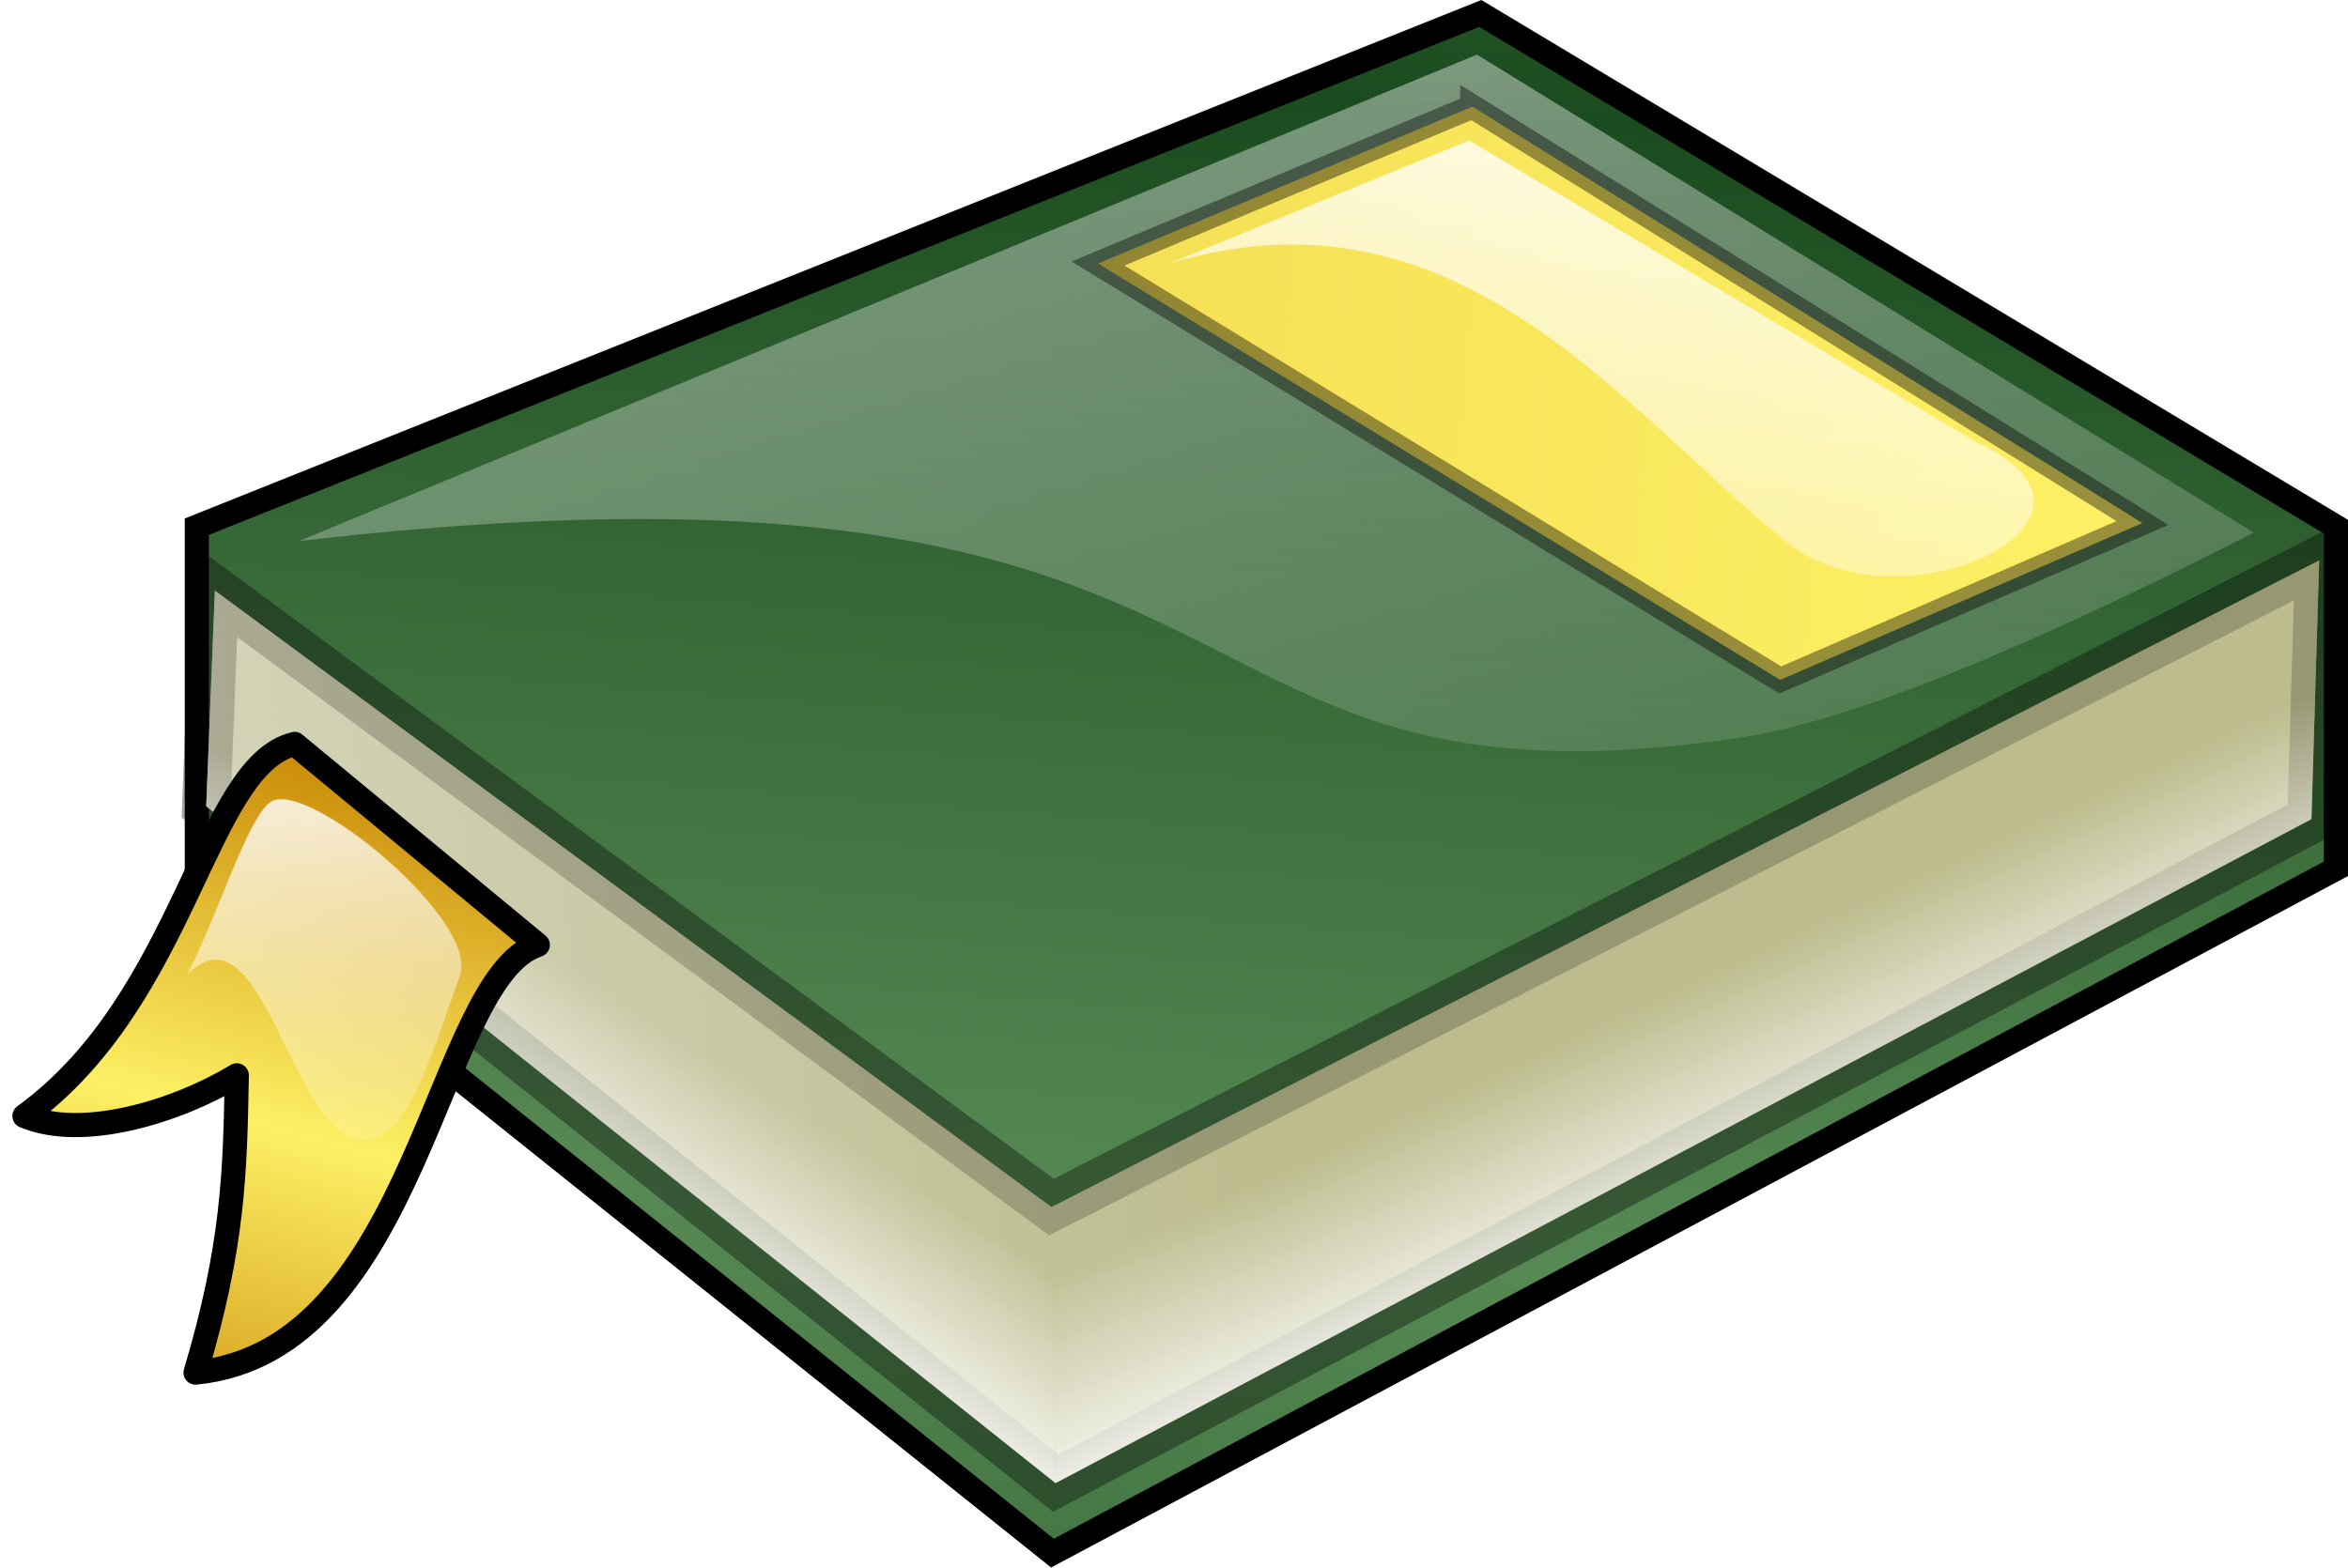
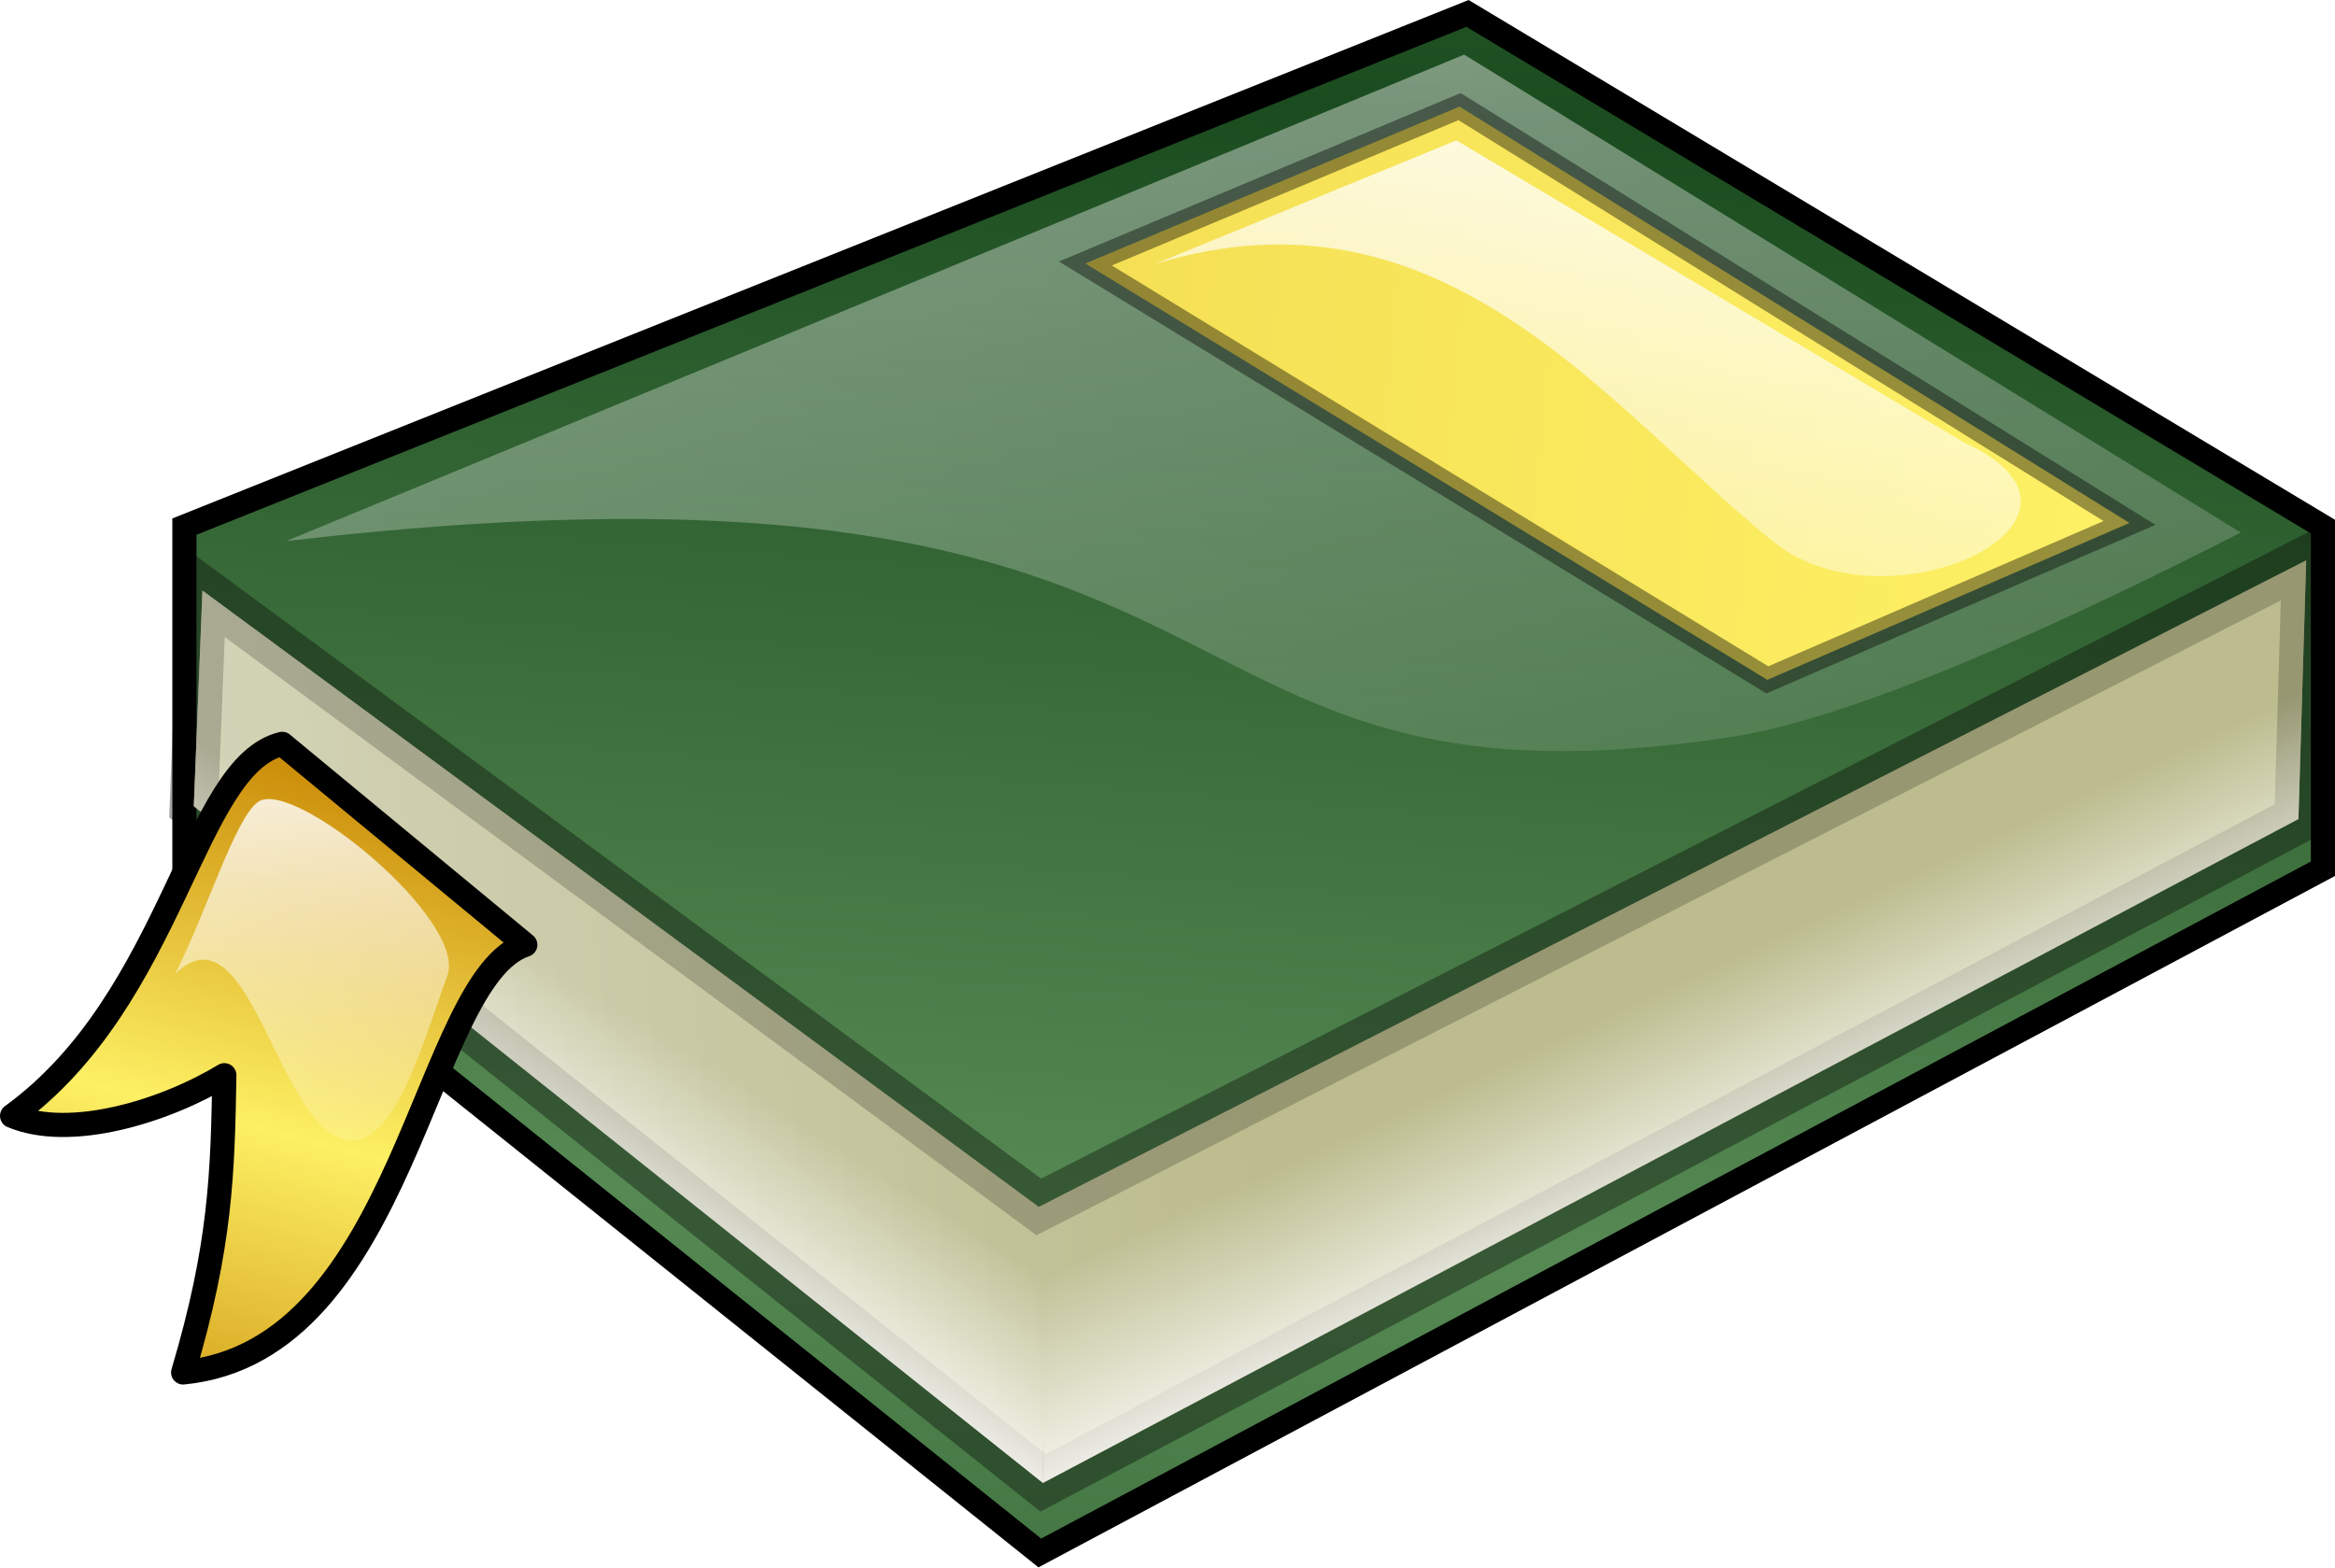
- <svg xmlns="http://www.w3.org/2000/svg" xmlns:xlink="http://www.w3.org/1999/xlink" height="534.23" viewBox="0 0 800 534.23" width="800" version="1.1">
-   <defs>
+ <svg xmlns="http://www.w3.org/2000/svg" xmlns:xlink="http://www.w3.org/1999/xlink" height="171.859" viewBox="0 0 256 171.859" width="256" version="1.1" id="svg52">
+   <defs id="defs31">
    <linearGradient id="a" x2="226.43" gradientUnits="userSpaceOnUse" x1="194.29">
-       <stop stop-color="#fff" offset="0" />
-       <stop stop-color="#fff" stop-opacity="0" offset="1" />
+       <stop stop-color="#fff" offset="0" id="stop2" />
+       <stop stop-color="#fff" stop-opacity="0" offset="1" id="stop4" />
    </linearGradient>
-     <linearGradient id="c" y2="1719" gradientUnits="userSpaceOnUse" y1="1726.7" gradientTransform="matrix(1.9585 0 0 .51059 0 280)" x2="116.15" x1="121.74">
-       <stop stop-color="#ebebe2" offset="0" />
-       <stop stop-color="#bcbc8e" offset="1" />
+     <linearGradient id="c" y2="1719" gradientUnits="userSpaceOnUse" y1="1726.7" gradientTransform="matrix(1.9585,0,0,0.51059,0,280)" x2="116.15" x1="121.74">
+       <stop stop-color="#ebebe2" offset="0" id="stop7" />
+       <stop stop-color="#bcbc8e" offset="1" id="stop9" />
    </linearGradient>
-     <linearGradient id="b" y2="776.56" gradientUnits="userSpaceOnUse" y1="794.37" gradientTransform="matrix(.74743 0 0 1.3379 .25 132)" x2="286.71" x1="277.49">
-       <stop stop-color="#fdf064" offset="0" />
-       <stop stop-color="#c68200" offset="1" />
+     <linearGradient id="b" y2="776.56" gradientUnits="userSpaceOnUse" y1="794.37" gradientTransform="matrix(0.74743,0,0,1.3379,0.25,132)" x2="286.71" x1="277.49">
+       <stop stop-color="#fdf064" offset="0" id="stop12" />
+       <stop stop-color="#c68200" offset="1" id="stop14" />
    </linearGradient>
-     <linearGradient id="s" y2="1776.3" xlink:href="#a" y1="1700.8" gradientTransform="matrix(13.288 0 0 5.0944 -1573.8 -8691.5)" x2="164.79" x1="143.16" />
-     <linearGradient id="r" xlink:href="#b" y1="1225.1" gradientTransform="matrix(8.2276 0 0 8.2276 -1573.8 -9843.4)" x2="0" y2="1200.7" />
-     <linearGradient id="q" y2="1634.5" xlink:href="#c" y1="1696.2" gradientTransform="matrix(1.5147 0 0 .66019 0 140)" x2="157.33" x1="140.26" />
-     <linearGradient id="p" y2="1669.3" xlink:href="#a" y1="1674.5" gradientTransform="matrix(12.462 0 0 5.4318 -1573.8 -8691.5)" x2="147.69" x1="140.18" />
-     <linearGradient id="o" y2="985.93" xlink:href="#b" spreadMethod="reflect" y1="1000.9" gradientTransform="matrix(7.4647 0 0 9.0685 -1573.8 -8691.5)" x2="226.88" x1="223.66" />
-     <linearGradient id="n" y2="1247" xlink:href="#a" y1="1225.9" gradientTransform="matrix(8.2276 0 0 8.2276 -1573.8 -9843.4)" x2="204.62" x1="204.58" />
-     <linearGradient id="m" y2="1493.9" xlink:href="#a" y1="1437.3" gradientTransform="matrix(11.208 0 0 6.0398 -1573.8 -8691.5)" x2="182.97" x1="196.65" />
-     <linearGradient id="f" y2="1082.9" spreadMethod="reflect" gradientUnits="userSpaceOnUse" x2="211.85" gradientTransform="matrix(9.6757 0 0 6.9965 -1573.8 -7539.6)" y1="1137.6" x1="205.99">
-       <stop stop-color="#568953" offset="0" />
-       <stop stop-color="#1b4c1f" offset="1" />
+     <linearGradient id="s" y2="1776.3" xlink:href="#a" y1="1700.8" gradientTransform="matrix(13.288,0,0,5.0944,-1573.8,-8691.5)" x2="164.79" x1="143.16" />
+     <linearGradient id="r" xlink:href="#b" y1="1225.1" gradientTransform="matrix(8.2276,0,0,8.2276,-1573.8,-9843.4)" x2="0" y2="1200.7" />
+     <linearGradient id="q" y2="1634.5" xlink:href="#c" y1="1696.2" gradientTransform="matrix(1.5147,0,0,0.66019,0,140)" x2="157.33" x1="140.26" />
+     <linearGradient id="p" y2="1669.3" xlink:href="#a" y1="1674.5" gradientTransform="matrix(12.462,0,0,5.4318,-1573.8,-8691.5)" x2="147.69" x1="140.18" />
+     <linearGradient id="o" y2="985.93" xlink:href="#b" spreadMethod="reflect" y1="1000.9" gradientTransform="matrix(7.4647,0,0,9.0685,-1573.8,-8691.5)" x2="226.88" x1="223.66" />
+     <linearGradient id="n" y2="1247" xlink:href="#a" y1="1225.9" gradientTransform="matrix(8.2276,0,0,8.2276,-1573.8,-9843.4)" x2="204.62" x1="204.58" />
+     <linearGradient id="m" y2="1493.9" xlink:href="#a" y1="1437.3" gradientTransform="matrix(11.208,0,0,6.0398,-1573.8,-8691.5)" x2="182.97" x1="196.65" />
+     <linearGradient id="f" y2="1082.9" spreadMethod="reflect" gradientUnits="userSpaceOnUse" x2="211.85" gradientTransform="matrix(9.6757,0,0,6.9965,-1573.8,-7539.6)" y1="1137.6" x1="205.99">
+       <stop stop-color="#568953" offset="0" id="stop24" />
+       <stop stop-color="#1b4c1f" offset="1" id="stop26" />
    </linearGradient>
-     <linearGradient id="e" y2="1667" xlink:href="#a" x2="167.52" gradientTransform="matrix(12.462 0 0 5.4318 -1573.8 -8691.5)" y1="1674.5" x1="175.51" />
-     <linearGradient id="d" xlink:href="#c" gradientTransform="matrix(8.2276 0 0 8.2276 -1573.8 -9843.4)" x2="286.49" x1="199.82" />
+     <linearGradient id="e" y2="1667" xlink:href="#a" x2="167.52" gradientTransform="matrix(12.462,0,0,5.4318,-1573.8,-8691.5)" y1="1674.5" x1="175.51" />
+     <linearGradient id="d" xlink:href="#c" gradientTransform="matrix(8.2276,0,0,8.2276,-1573.8,-9843.4)" x2="286.49" x1="199.82" />
+     <linearGradient xlink:href="#c" id="linearGradient880" gradientTransform="matrix(8.2276,0,0,8.2276,-1573.8,-9843.4)" x1="199.82" x2="286.49" />
  </defs>
-   <path d="m67.06 179.5 437.3-174.92 291.53 174.92v116.61l-437.3 233.22-291.53-233.22v-116.61z" stroke="#000" stroke-width="8.228" fill="url(#f)" />
-   <path id="g" d="m790.18 191.01-431.94 220.39-285.03-210.1-2.942 73.46 289.44 230.67 427.83-226.26l2.644-88.151z" stroke-opacity=".196" stroke="#000" stroke-width="16.455" fill="url(#d)" />
-   <path opacity=".5" d="m101.78 184.43 401.43-165.81 264.7 162.9c-51.39 26.18-127.87 62.791-174.53 69.813-209.27 31.493-142.54-107.63-491.61-66.904z" fill="url(#s)" />
-   <path d="m501.64 36.336-127.53 53.479 232.43 141.92 123.42-53.48-228.32-141.92z" stroke-opacity=".4" stroke="#000" stroke-width="8.228" fill="url(#r)" />
-   <use stroke-opacity=".196" xlink:href="#g" height="274.267" width="308.901" stroke="#000000" y="0" x="0" fill="url(#q)" />
-   <path d="m790.18 191.01-431.95 220.38 1.469 94.025 427.84-226.26 2.644-88.151z" fill="url(#e)" />
-   <path d="m358.24 411.51-285.03-210.1-2.942 73.46 289.44 230.67-1.47-94.02z" fill="url(#p)" />
-   <path stroke-linejoin="round" d="m100.38 253.54 82.86 68.498c-34.75 11.57-40.71 138.32-116.61 145.77 12.911-43.37 13.478-68.23 14.045-101.32-20.003 12.16-52.346 22.27-72.348 13.86 55.369-40.21 61.374-119.5 92.063-126.8z" stroke="#000" stroke-width="8.228" fill="url(#o)" />
-   <path d="m92.237 273.29c-7.758 5.255-17.159 36.376-28.31 58.678 26.18-25.696 35.785 58.844 61.087 56.723 14.989-1.256 24.024-35.639 31.645-56.017 7.057-18.868-52.348-67.562-64.422-59.384z" fill="url(#n)" />
-   <path d="m500.57 47.855-102.84 42.166c98.386-30.168 154.3 48.895 210.83 94.617 39.145 31.662 122.04-7.885 64.792-33.939l-172.78-102.84z" fill="url(#m)" />
+   <g id="g876" transform="matrix(0.3216928,0,0,0.3216928,-1.355427,-8.3210132e-4)">
+     <path id="path33" d="M 67.06,179.5 504.36,4.58 795.89,179.5 V 296.11 L 358.59,529.33 67.06,296.11 Z" style="fill:url(#f);stroke:#000000;stroke-width:8.228" />
+     <path d="M 790.18,191.01 358.24,411.4 73.21,201.3 l -2.942,73.46 289.44,230.67 427.83,-226.26 2.644,-88.151 z" id="g" style="fill:url(#linearGradient880);stroke:#000000;stroke-width:16.455;stroke-opacity:0.196" />
+     <path id="path36" d="M 101.78,184.43 503.21,18.62 767.91,181.52 C 716.52,207.7 640.04,244.311 593.38,251.333 384.11,282.826 450.84,143.703 101.77,184.429 Z" style="opacity:0.5;fill:url(#s)" />
+     <path id="path38" d="M 501.64,36.336 374.11,89.815 606.54,231.735 729.96,178.255 501.64,36.335 Z" style="fill:url(#r);stroke:#000000;stroke-width:8.228;stroke-opacity:0.4" />
+     <use id="use40" x="0" y="0" width="308.901" height="274.267" xlink:href="#g" style="fill:url(#q);stroke:#000000;stroke-opacity:0.196" />
+     <path id="path42" d="m 790.18,191.01 -431.95,220.38 1.469,94.025 427.84,-226.26 2.644,-88.151 z" style="fill:url(#e)" />
+     <path id="path44" d="m 358.24,411.51 -285.03,-210.1 -2.942,73.46 289.44,230.67 -1.47,-94.02 z" style="fill:url(#p)" />
+     <path id="path46" d="m 100.38,253.54 82.86,68.498 c -34.75,11.57 -40.71,138.32 -116.61,145.77 12.911,-43.37 13.478,-68.23 14.045,-101.32 -20.003,12.16 -52.346,22.27 -72.348,13.86 55.369,-40.21 61.374,-119.5 92.063,-126.8 z" style="fill:url(#o);stroke:#000000;stroke-width:8.228;stroke-linejoin:round" />
+     <path id="path48" d="m 92.237,273.29 c -7.758,5.255 -17.159,36.376 -28.31,58.678 26.18,-25.696 35.785,58.844 61.087,56.723 14.989,-1.256 24.024,-35.639 31.645,-56.017 7.057,-18.868 -52.348,-67.562 -64.422,-59.384 z" style="fill:url(#n)" />
+     <path id="path50" d="M 500.57,47.855 397.73,90.021 c 98.386,-30.168 154.3,48.895 210.83,94.617 39.145,31.662 122.04,-7.885 64.792,-33.939 L 500.572,47.859 Z" style="fill:url(#m)" />
+   </g>
</svg>
